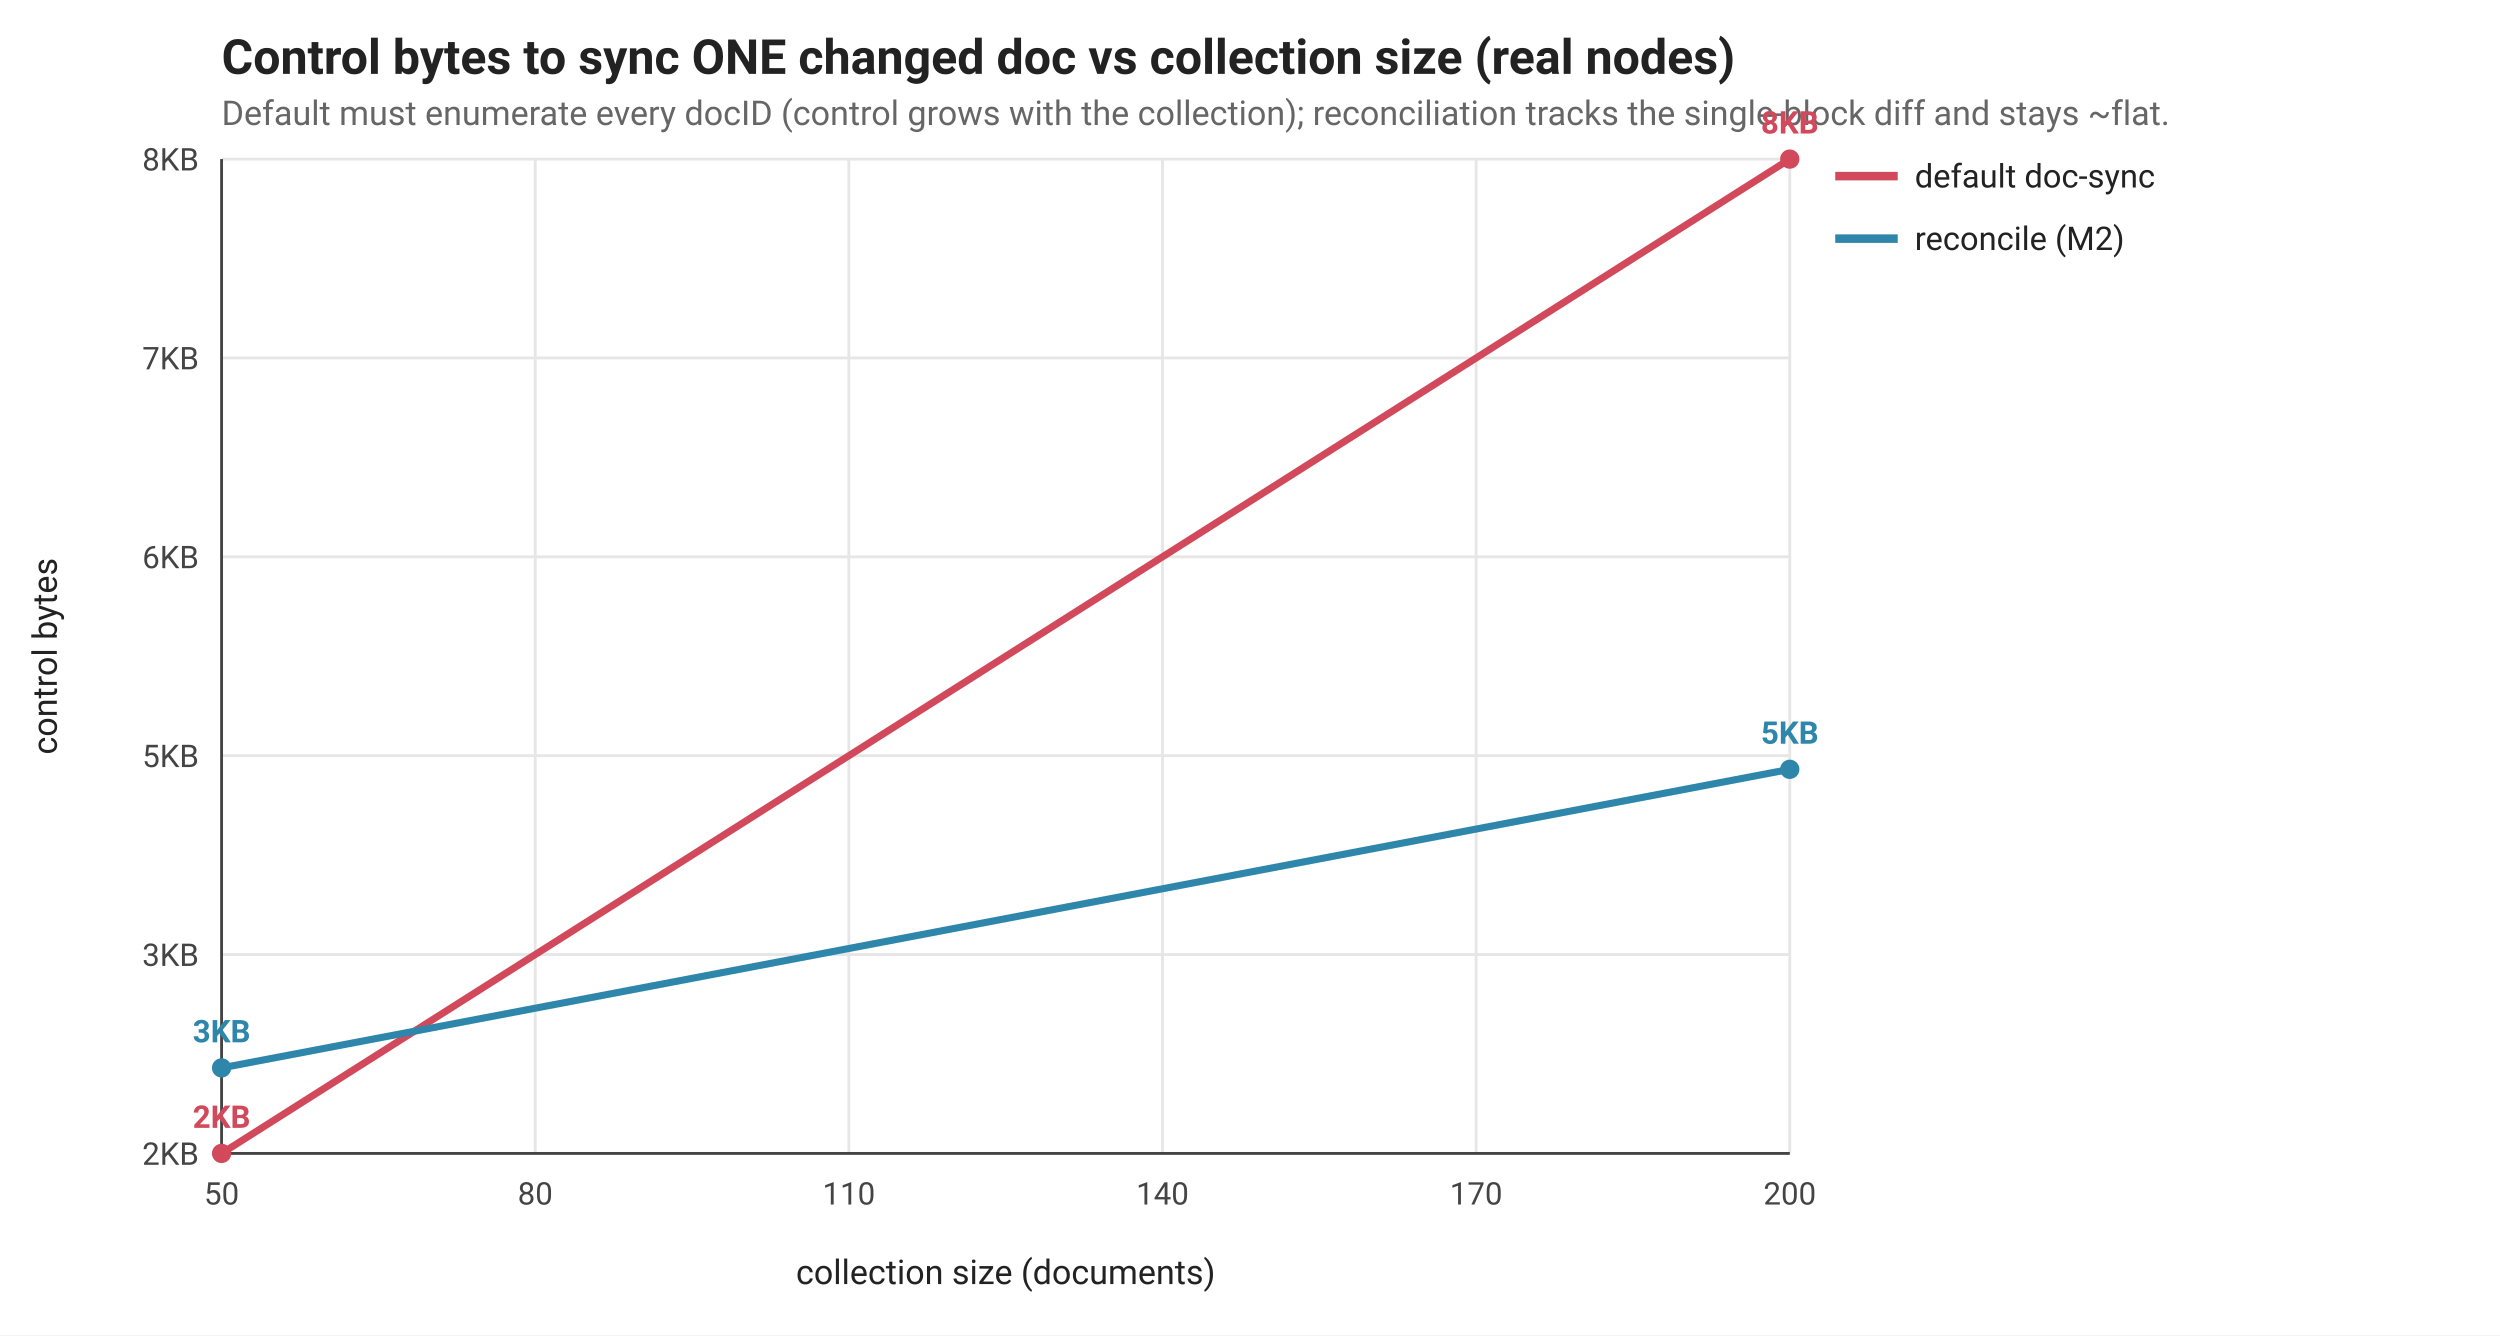
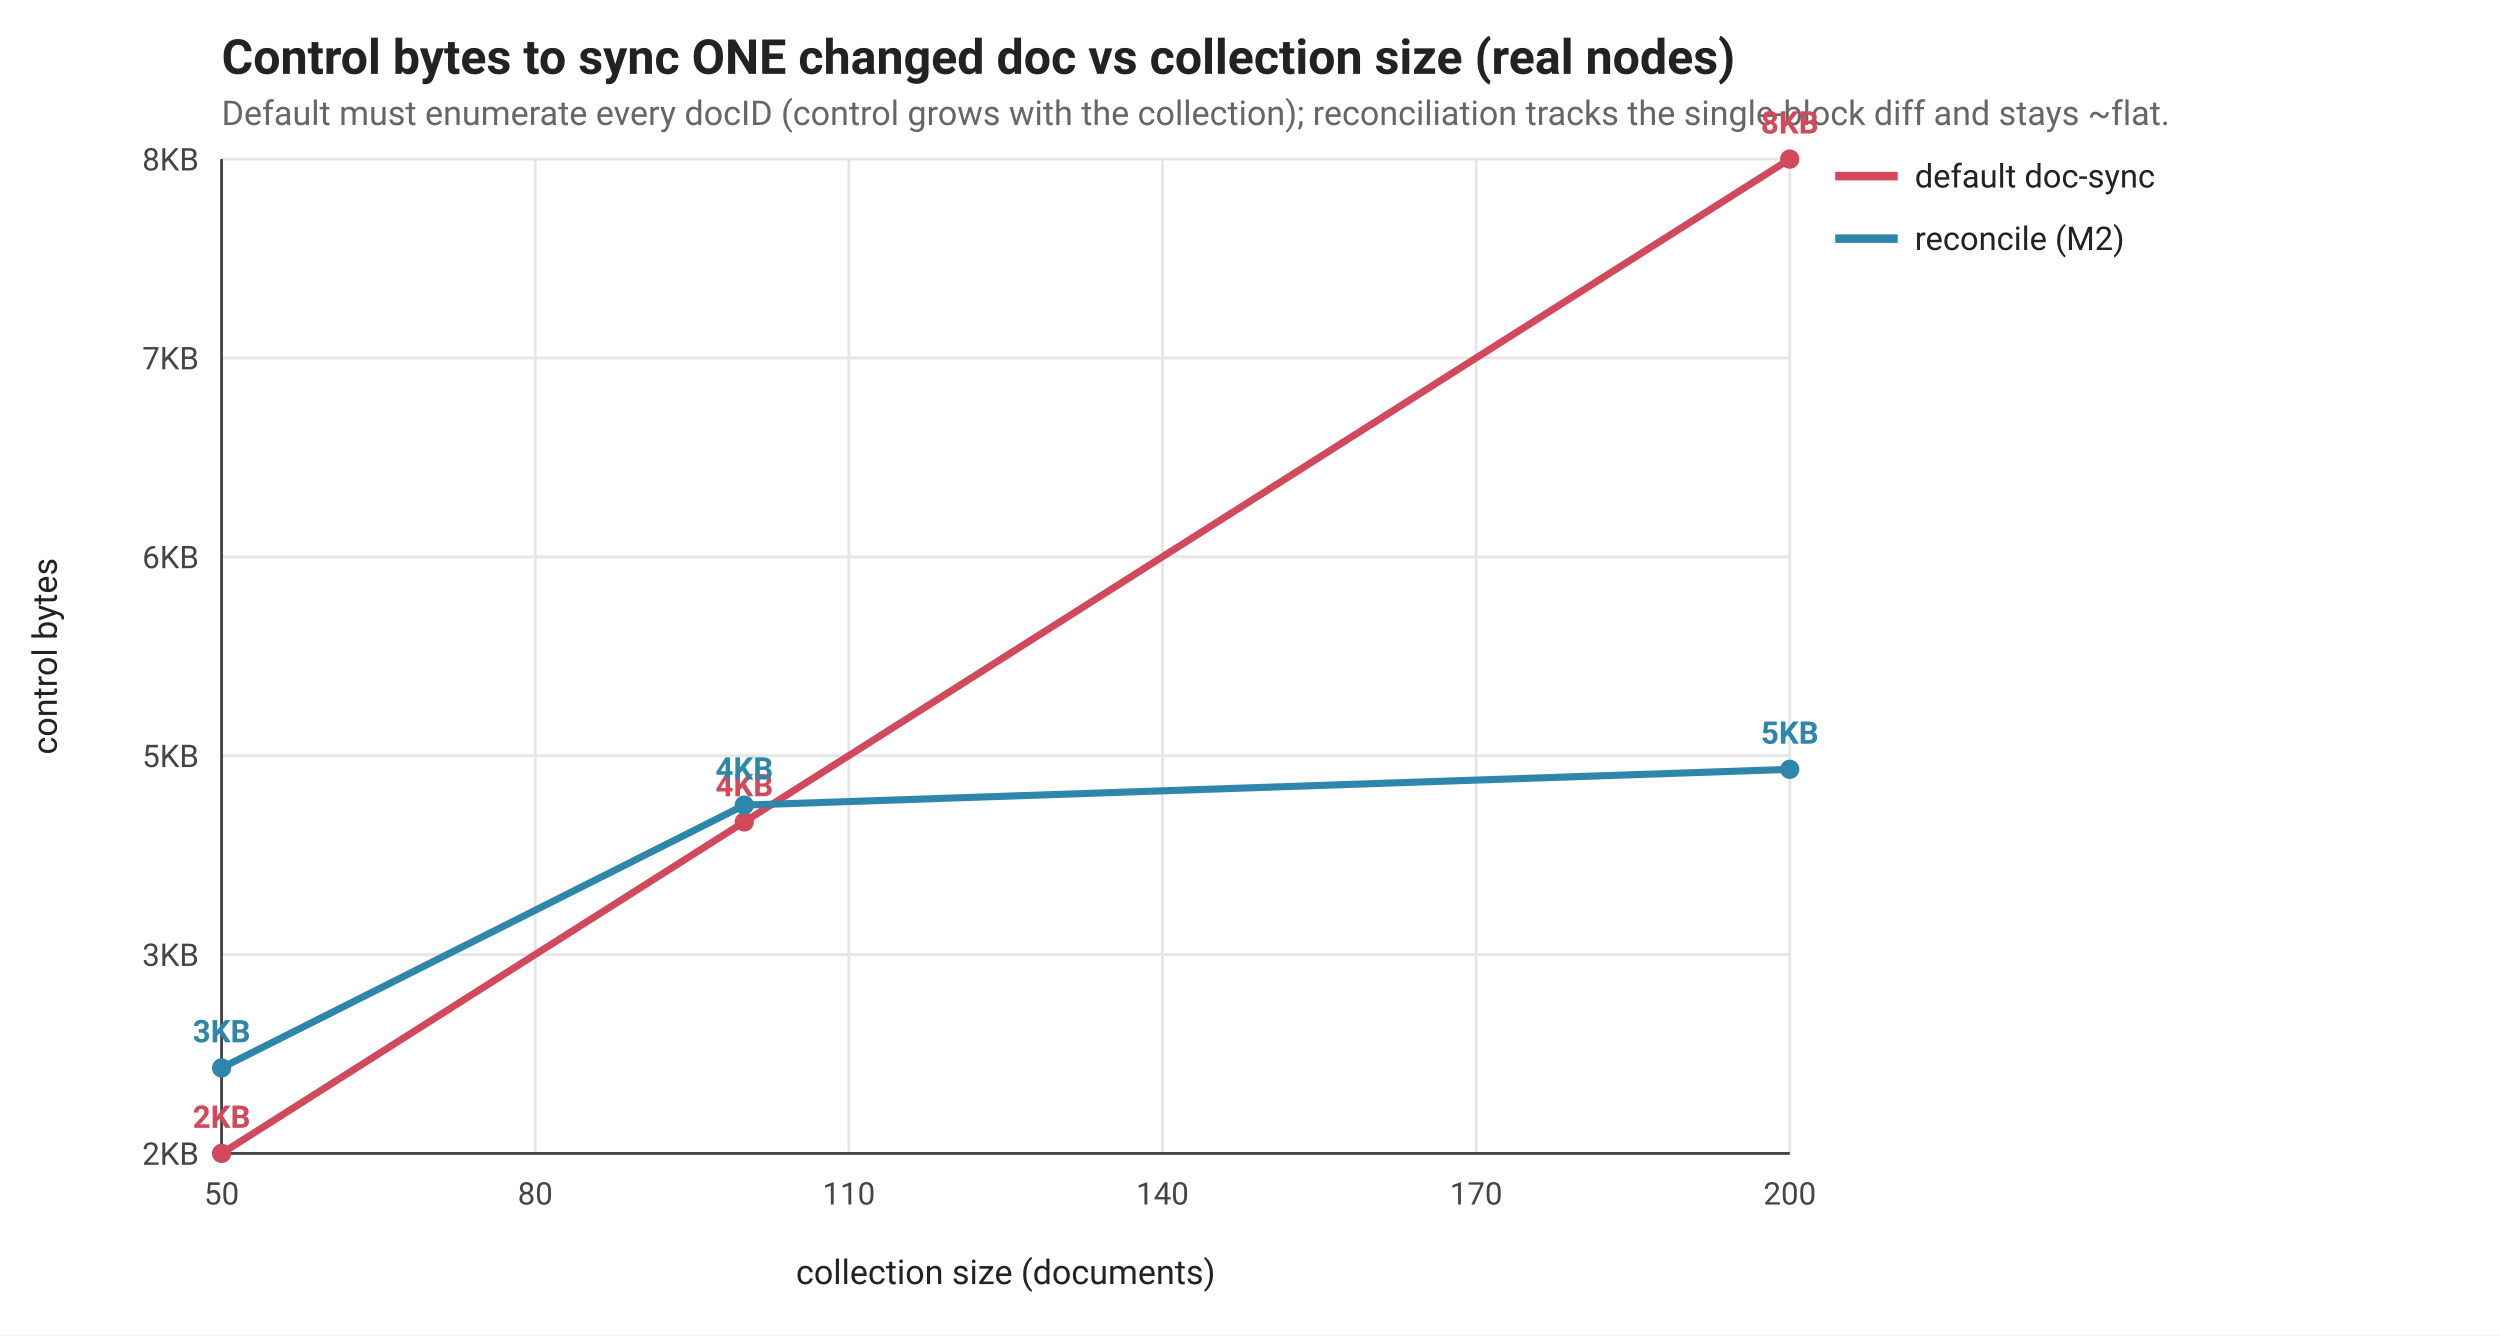
<svg xmlns="http://www.w3.org/2000/svg" width="880" height="470" viewBox="0 0 880 470" font-family="-apple-system,Segoe UI,Roboto,sans-serif">
  <rect width="880" height="470" fill="white" />
  <text x="78" y="26" font-size="17" font-weight="700" fill="#222222">Control bytes to sync ONE changed doc vs collection size (real nodes)</text>
  <text x="78" y="44" font-size="12" fill="#666">Default must enumerate every docID (control grows with the collection); reconciliation tracks the single-block diff and stays ~flat.</text>
  <line x1="78" y1="406.0" x2="630" y2="406.0" stroke="#e6e6e6" />
  <text x="70" y="410.0" font-size="11" fill="#444444" text-anchor="end">2KB</text>
  <line x1="78" y1="336.0" x2="630" y2="336.0" stroke="#e6e6e6" />
  <text x="70" y="340.0" font-size="11" fill="#444444" text-anchor="end">3KB</text>
  <line x1="78" y1="266.0" x2="630" y2="266.0" stroke="#e6e6e6" />
  <text x="70" y="270.0" font-size="11" fill="#444444" text-anchor="end">5KB</text>
  <line x1="78" y1="196.0" x2="630" y2="196.0" stroke="#e6e6e6" />
  <text x="70" y="200.0" font-size="11" fill="#444444" text-anchor="end">6KB</text>
  <line x1="78" y1="126.0" x2="630" y2="126.0" stroke="#e6e6e6" />
  <text x="70" y="130.0" font-size="11" fill="#444444" text-anchor="end">7KB</text>
  <line x1="78" y1="56.0" x2="630" y2="56.0" stroke="#e6e6e6" />
  <text x="70" y="60.0" font-size="11" fill="#444444" text-anchor="end">8KB</text>
  <line x1="78.0" y1="56" x2="78.0" y2="406" stroke="#e6e6e6" />
  <text x="78.0" y="424.0" font-size="11" fill="#444444" text-anchor="middle">50</text>
  <line x1="188.4" y1="56" x2="188.4" y2="406" stroke="#e6e6e6" />
  <text x="188.4" y="424.0" font-size="11" fill="#444444" text-anchor="middle">80</text>
  <line x1="298.8" y1="56" x2="298.8" y2="406" stroke="#e6e6e6" />
  <text x="298.8" y="424.0" font-size="11" fill="#444444" text-anchor="middle">110</text>
  <line x1="409.2" y1="56" x2="409.2" y2="406" stroke="#e6e6e6" />
  <text x="409.2" y="424.0" font-size="11" fill="#444444" text-anchor="middle">140</text>
  <line x1="519.6" y1="56" x2="519.6" y2="406" stroke="#e6e6e6" />
  <text x="519.6" y="424.0" font-size="11" fill="#444444" text-anchor="middle">170</text>
  <line x1="630.0" y1="56" x2="630.0" y2="406" stroke="#e6e6e6" />
  <text x="630.0" y="424.0" font-size="11" fill="#444444" text-anchor="middle">200</text>
  <line x1="78" y1="56" x2="78" y2="406" stroke="#444444" />
  <line x1="78" y1="406" x2="630" y2="406" stroke="#444444" />
  <text x="354" y="452" font-size="12" fill="#222222" text-anchor="middle">collection size  (documents)</text>
  <text x="20" y="231" font-size="12" fill="#222222" text-anchor="middle" transform="rotate(-90 20 231)">control bytes</text>
-   <polyline points="78.0,406.0 630.0,56.0" fill="none" stroke="#d1495b" stroke-width="2.5" />
+   <polyline points="78.0,406.0 262.0,289.3 630.0,56.0" fill="none" stroke="#d1495b" stroke-width="2.5" />
  <circle cx="78.0" cy="406.0" r="3.4" fill="#d1495b" />
+   <circle cx="262.0" cy="289.3" r="3.4" fill="#d1495b" />
  <circle cx="630.0" cy="56.0" r="3.4" fill="#d1495b" />
-   <polyline points="78.0,375.9 630.0,270.8" fill="none" stroke="#2e86ab" stroke-width="2.5" />
+   <polyline points="78.0,375.9 262.0,283.4 630.0,270.8" fill="none" stroke="#2e86ab" stroke-width="2.5" />
  <circle cx="78.0" cy="375.9" r="3.4" fill="#2e86ab" />
+   <circle cx="262.0" cy="283.4" r="3.4" fill="#2e86ab" />
  <circle cx="630.0" cy="270.8" r="3.4" fill="#2e86ab" />
  <line x1="646" y1="62" x2="668" y2="62" stroke="#d1495b" stroke-width="3" />
  <text x="674" y="66" font-size="11.5" fill="#222222">default doc-sync</text>
  <line x1="646" y1="84" x2="668" y2="84" stroke="#2e86ab" stroke-width="3" />
  <text x="674" y="88" font-size="11.5" fill="#222222">reconcile (M2)</text>
  <text x="78.0" y="397.0" font-size="11" font-weight="600" fill="#d1495b" text-anchor="middle">2KB</text>
+   <text x="262.0" y="280.3" font-size="11" font-weight="600" fill="#d1495b" text-anchor="middle">4KB</text>
  <text x="630.0" y="47.0" font-size="11" font-weight="600" fill="#d1495b" text-anchor="middle">8KB</text>
  <text x="78.0" y="366.9" font-size="11" font-weight="600" fill="#2e86ab" text-anchor="middle">3KB</text>
+   <text x="262.0" y="274.4" font-size="11" font-weight="600" fill="#2e86ab" text-anchor="middle">4KB</text>
  <text x="630.0" y="261.8" font-size="11" font-weight="600" fill="#2e86ab" text-anchor="middle">5KB</text>
</svg>
